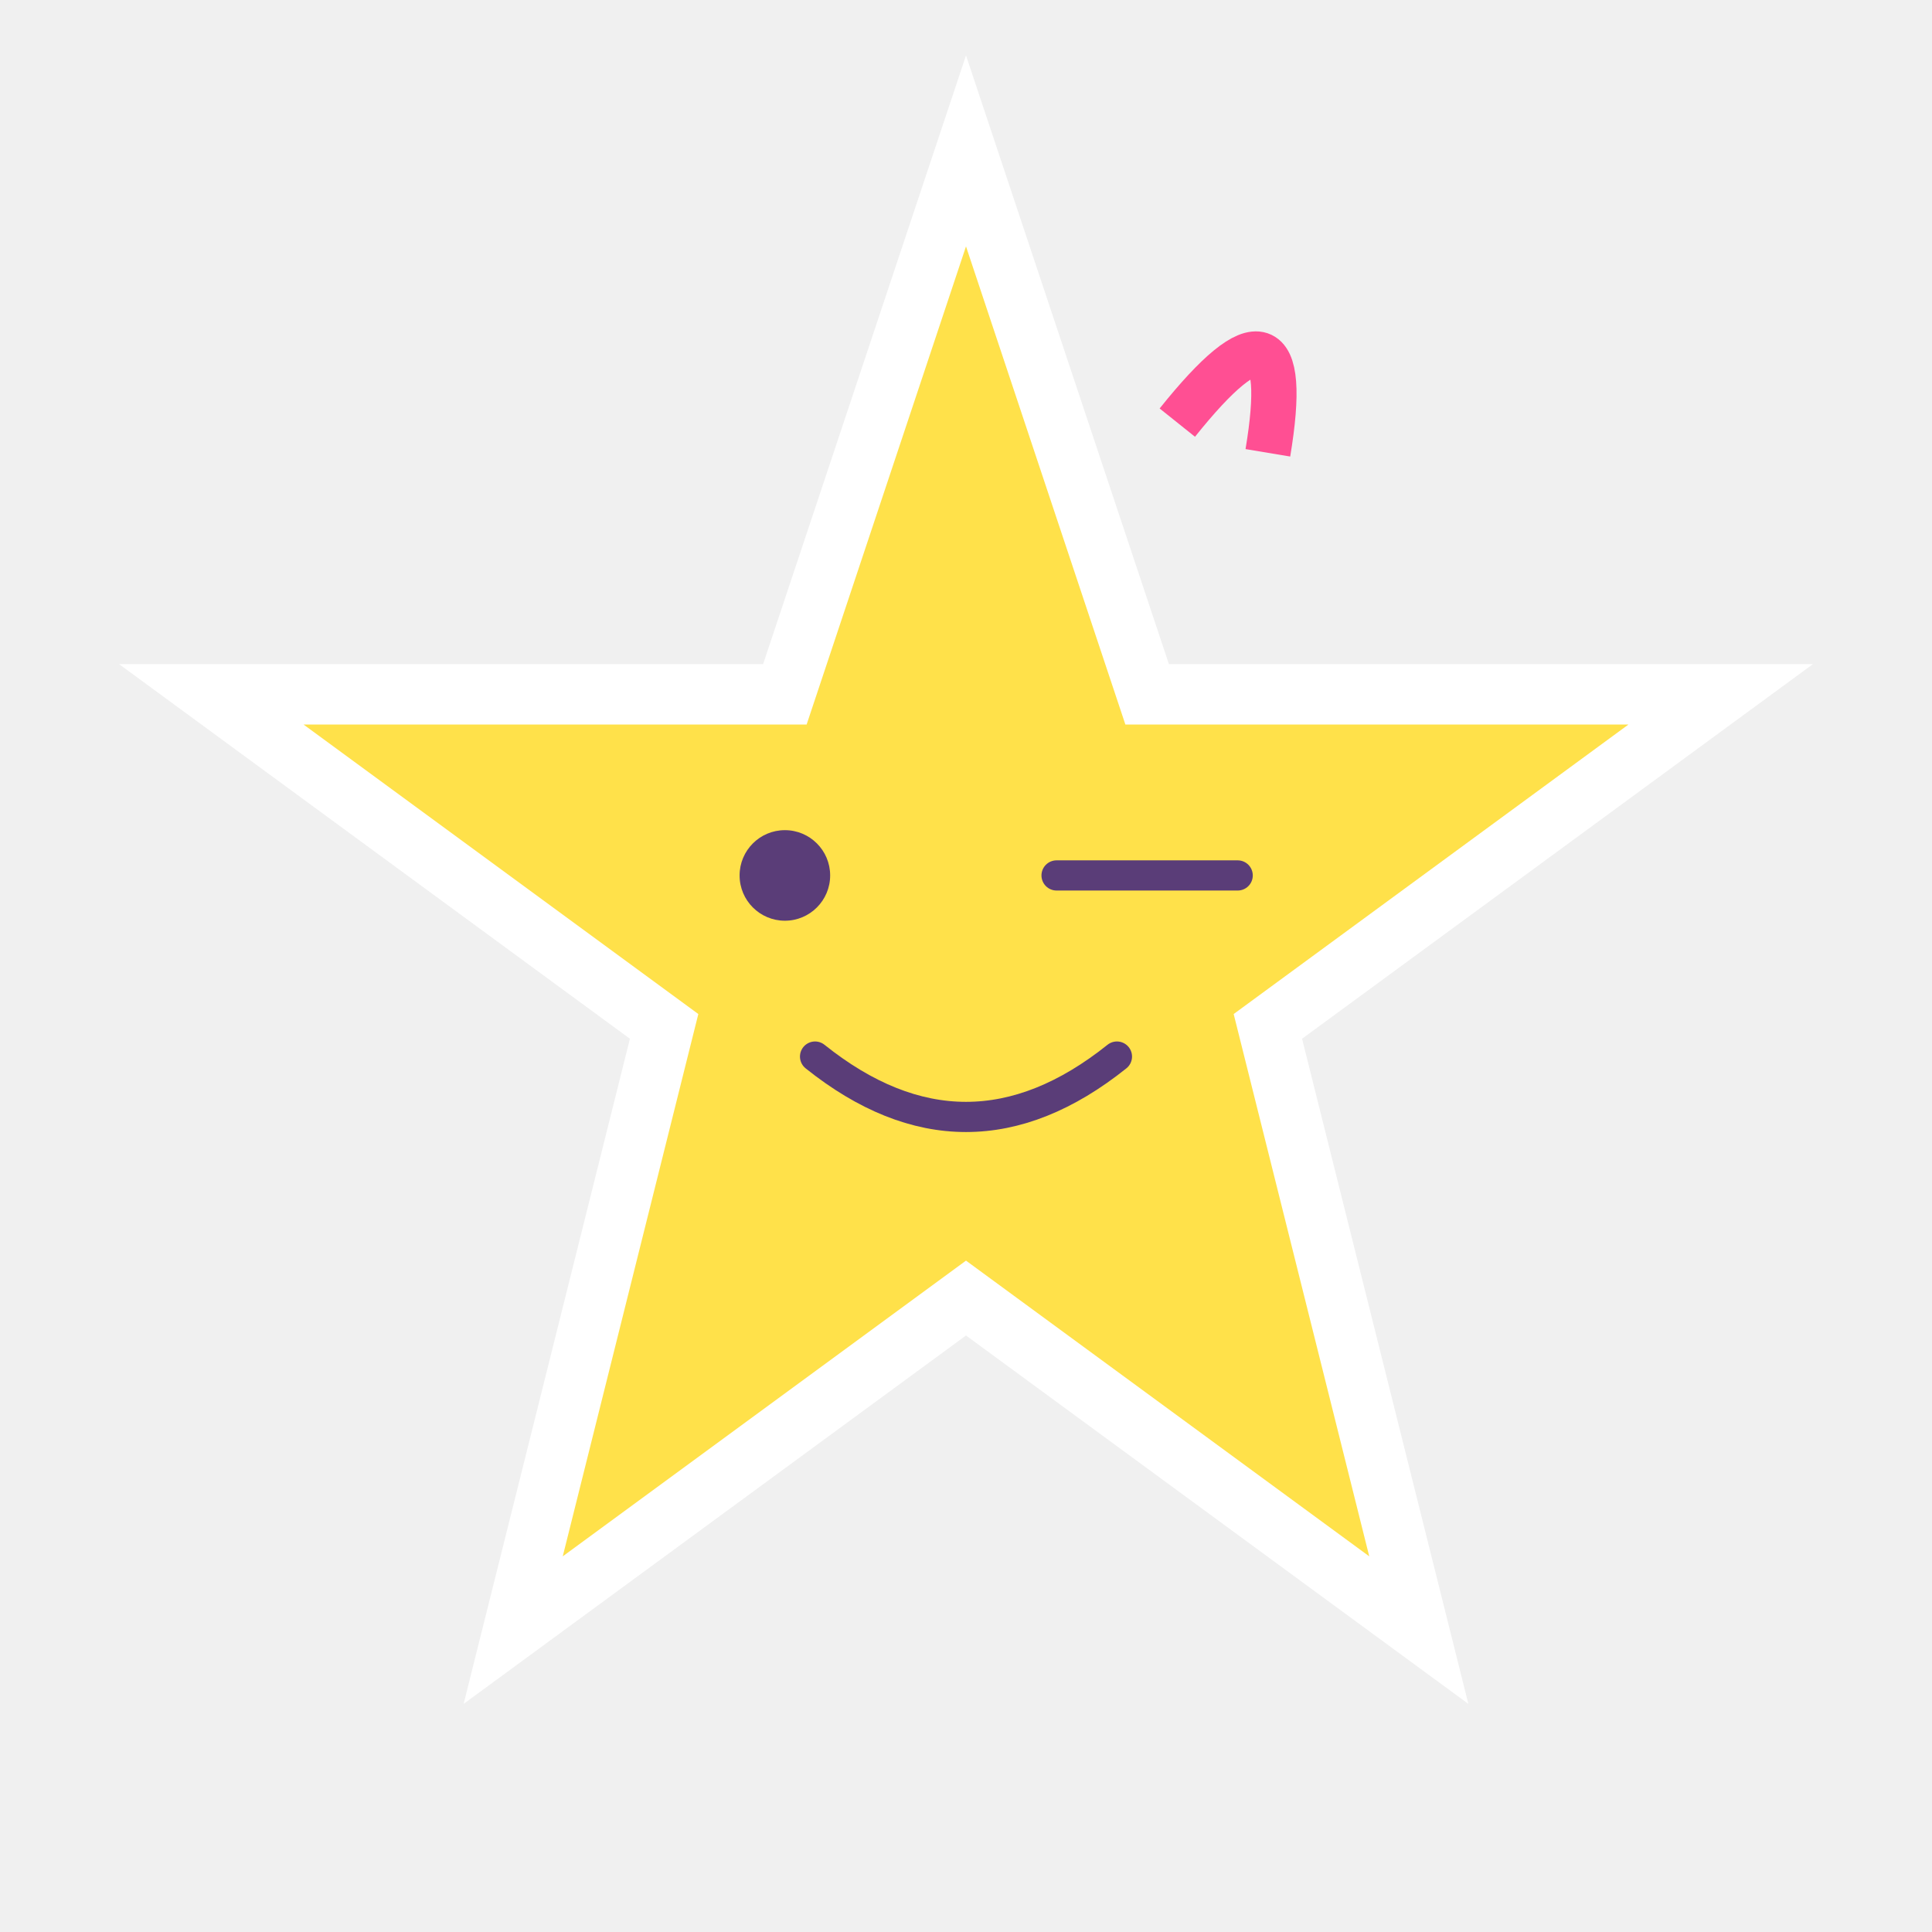
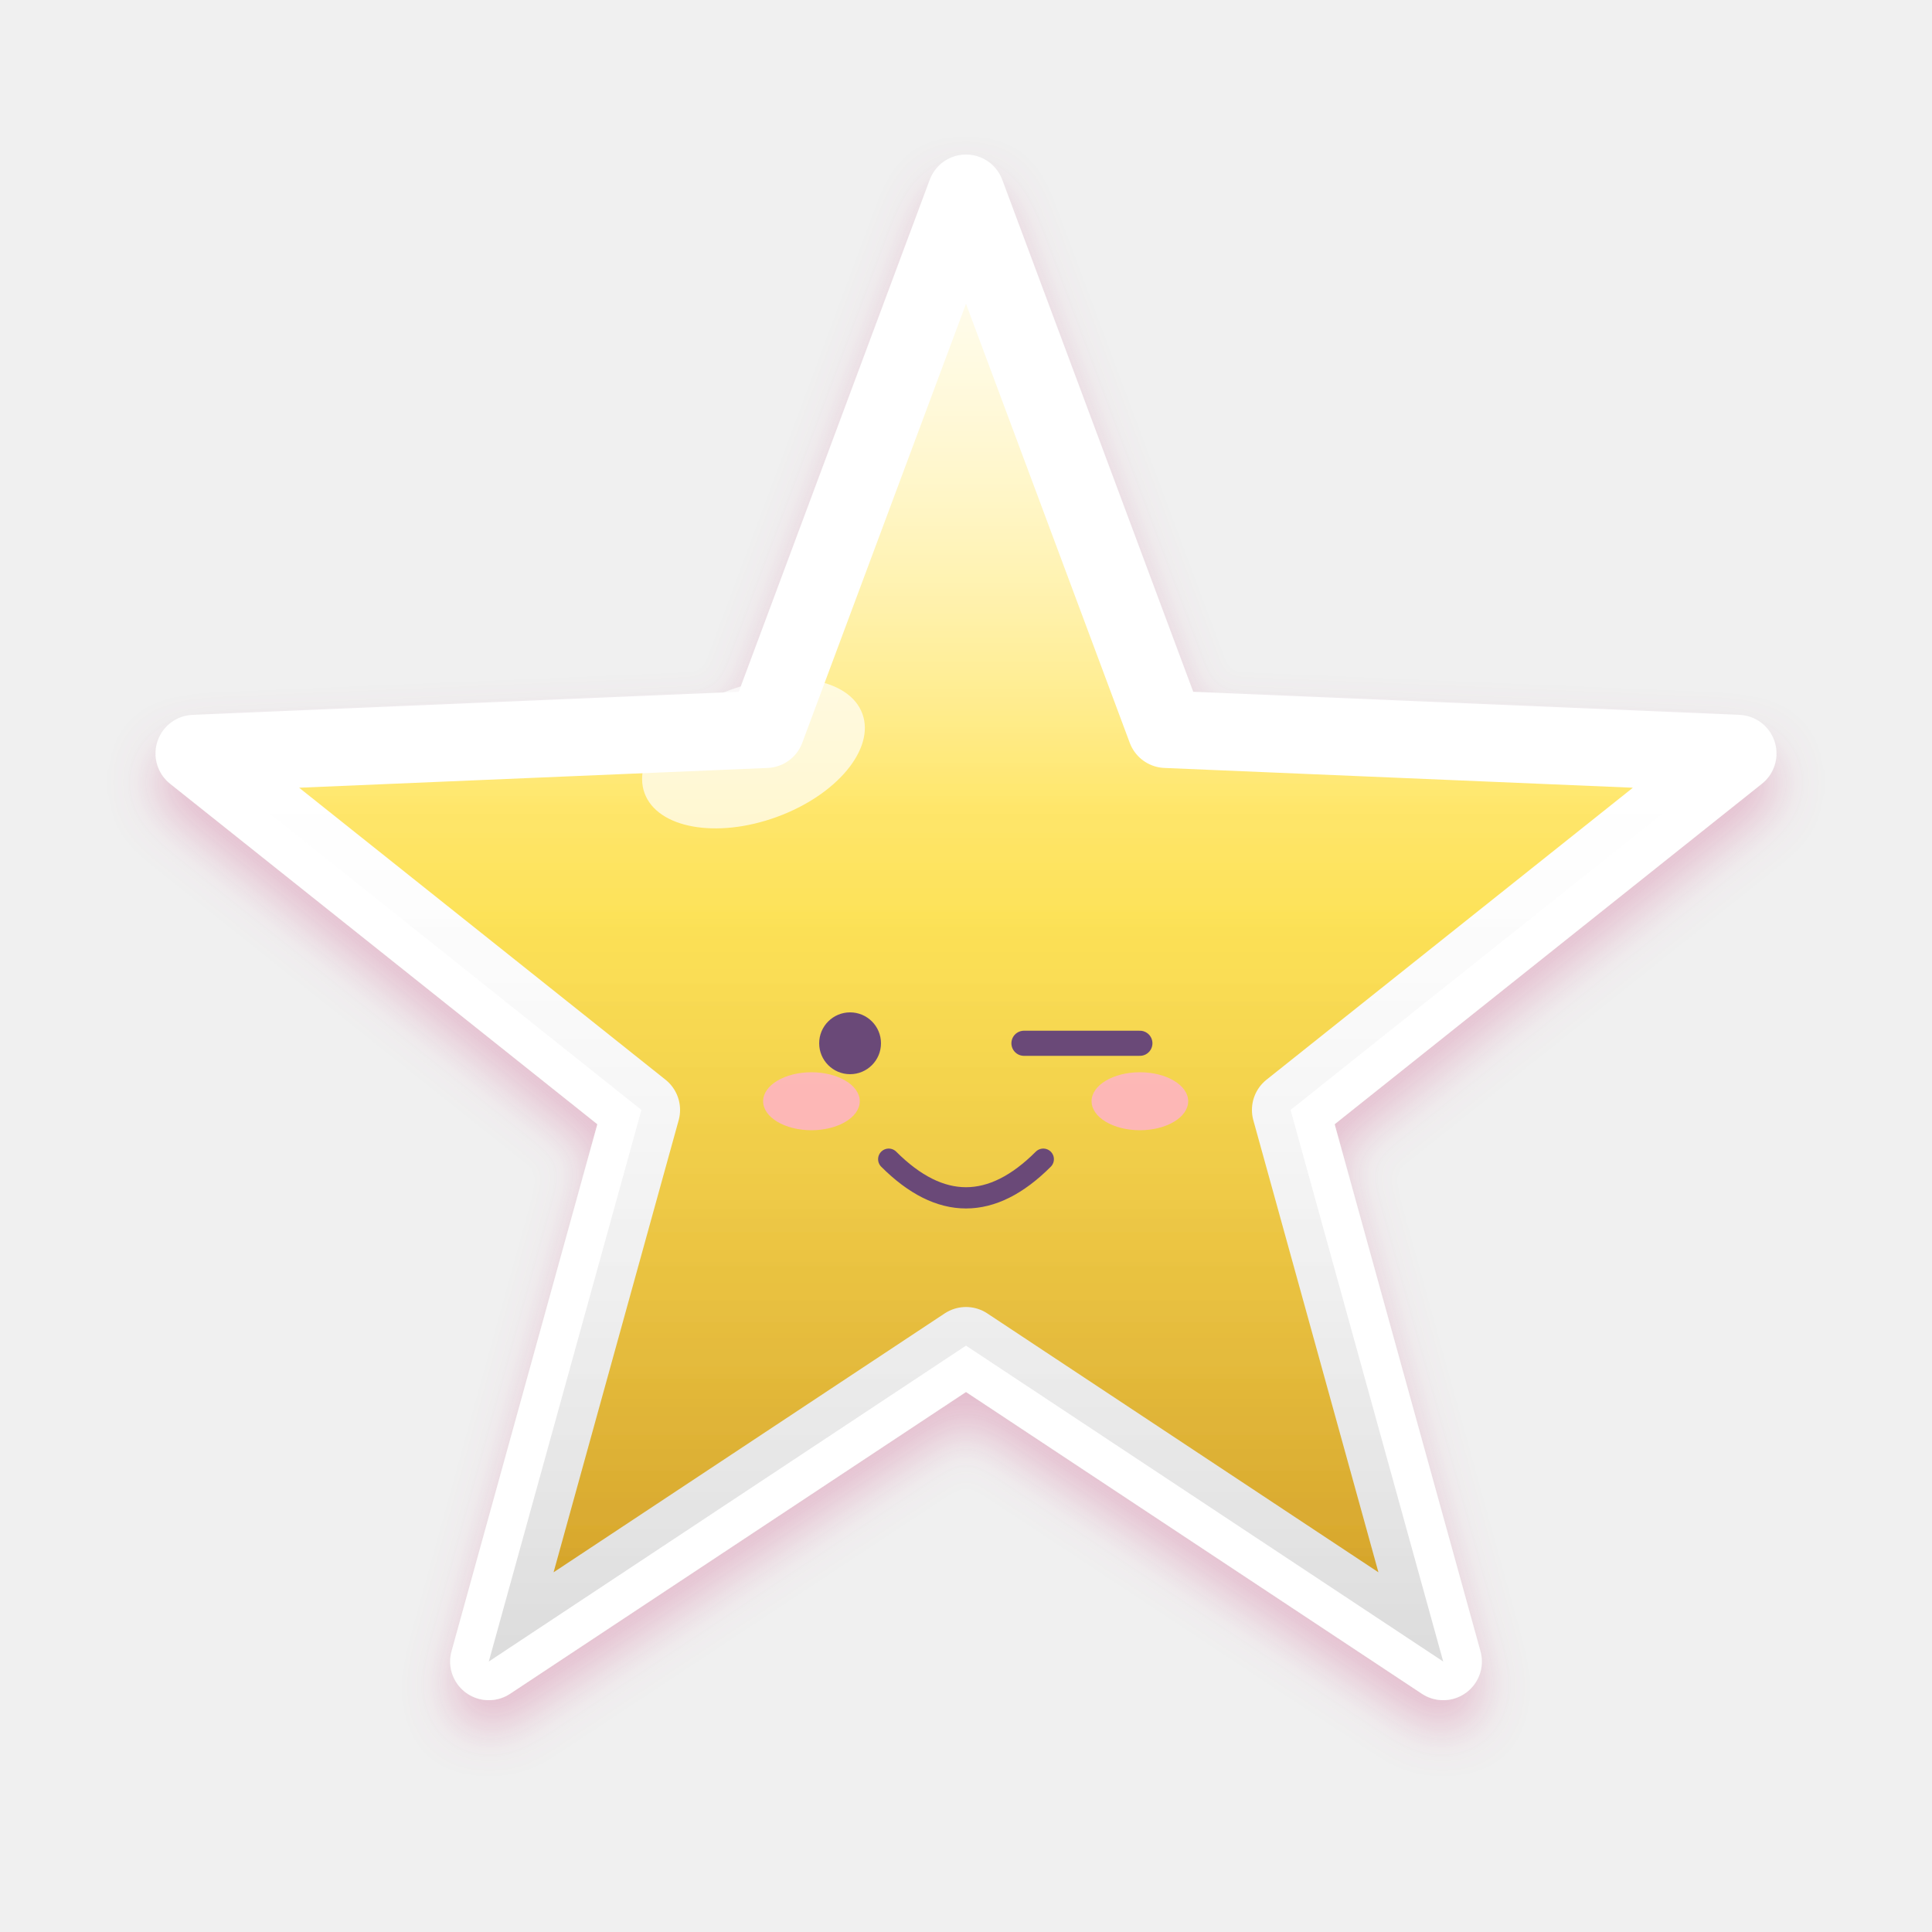
- <svg xmlns="http://www.w3.org/2000/svg" viewBox="0 0 128 128">
-   <path d="M64 10 L76 46 H114 L84 68 L94 108 L64 86 L34 108 L44 68 L14 46 H52 Z" fill="#ffe14a" stroke="#fff" stroke-width="4" />
-   <circle cx="52" cy="58" r="3" fill="#5a3d78" />
-   <path d="M70 58 H82" stroke="#5a3d78" stroke-width="2" stroke-linecap="round" />
-   <path d="M54 70 Q64 78 74 70" fill="none" stroke="#5a3d78" stroke-width="2" stroke-linecap="round" />
-   <path d="M78 28 q8 -10 6 2" fill="none" stroke="#ff4f93" stroke-width="3" />
+ <svg xmlns="http://www.w3.org/2000/svg" viewBox="0 0 200 200">
+   <defs>
+     <filter id="sh" x="-30%" y="-30%" width="160%" height="160%">
+       <feDropShadow dx="0" dy="3" stdDeviation="2.4" flood-color="#d46a96" flood-opacity="0.38" />
+     </filter>
+     <linearGradient id="gloss" x1="0" y1="0" x2="0" y2="1">
+       <stop offset="0" stop-color="#fff" stop-opacity="0.9" />
+       <stop offset="0.42" stop-color="#fff" stop-opacity="0.08" />
+       <stop offset="1" stop-color="#000" stop-opacity="0.14" />
+     </linearGradient>
+     <radialGradient id="shine" cx="32%" cy="28%" r="38%">
+       <stop offset="0" stop-color="#fff" stop-opacity="0.95" />
+       <stop offset="0.55" stop-color="#fff" stop-opacity="0.15" />
+       <stop offset="1" stop-color="#fff" stop-opacity="0" />
+     </radialGradient>
+     <linearGradient id="pink" x1="0" y1="0" x2="0" y2="1">
+       <stop offset="0" stop-color="#ffd0e6" />
+       <stop offset="0.45" stop-color="#ff5fa2" />
+       <stop offset="1" stop-color="#e2186a" />
+     </linearGradient>
+     <linearGradient id="gold" x1="0" y1="0" x2="0" y2="1">
+       <stop offset="0" stop-color="#fff6c4" />
+       <stop offset="0.5" stop-color="#ffe14a" />
+       <stop offset="1" stop-color="#f0b429" />
+     </linearGradient>
+     <linearGradient id="sky" x1="0" y1="0" x2="0" y2="1">
+       <stop offset="0" stop-color="#eaf6ff" />
+       <stop offset="1" stop-color="#7ec8ff" />
+     </linearGradient>
+     <pattern id="dots" width="14" height="14" patternUnits="userSpaceOnUse">
+       <circle cx="4" cy="4" r="2.2" fill="#fff" opacity="0.85" />
+     </pattern>
+     <pattern id="gingham" width="16" height="16" patternUnits="userSpaceOnUse">
+       <rect width="16" height="16" fill="#ffd0e6" />
+       <rect width="8" height="8" fill="#ff8ec0" />
+       <rect x="8" y="8" width="8" height="8" fill="#ff8ec0" />
+     </pattern>
+     <pattern id="stripe" width="10" height="10" patternUnits="userSpaceOnUse" patternTransform="rotate(35)">
+       <rect width="10" height="10" fill="#ff8ec0" />
+       <rect width="5" height="10" fill="#fff" opacity="0.55" />
+     </pattern>
+   </defs>
+   <g filter="url(#sh)">
+     <path d="M100.0 20.0L120.7 75.5L179.9 78.0L133.6 114.9L149.4 172.0L100.0 139.3L50.6 172.0L66.4 114.9L20.1 78.0L79.3 75.5Z" fill="url(#gold)" stroke="#fff" stroke-width="8" stroke-linejoin="round" />
+     <path d="M100.0 20.0L120.7 75.5L179.9 78.0L133.6 114.9L149.4 172.0L100.0 139.3L50.6 172.0L66.4 114.9L20.1 78.0L79.3 75.5Z" fill="url(#gloss)" />
+     <circle cx="88" cy="108" r="3.2" fill="#6a4a78" />
+     <path d="M106 108 h12" stroke="#6a4a78" stroke-width="2.6" stroke-linecap="round" />
+     <ellipse cx="84" cy="114" rx="5" ry="3" fill="#ffb3c9" opacity="0.85" />
+     <ellipse cx="118" cy="114" rx="5" ry="3" fill="#ffb3c9" opacity="0.85" />
+     <path d="M92 120 q8 8 16 0" fill="none" stroke="#6a4a78" stroke-width="2.2" stroke-linecap="round" />
+     <ellipse cx="78" cy="78" rx="12" ry="7" fill="#fff" opacity="0.7" transform="rotate(-20 78 78)" />
+   </g>
</svg>
